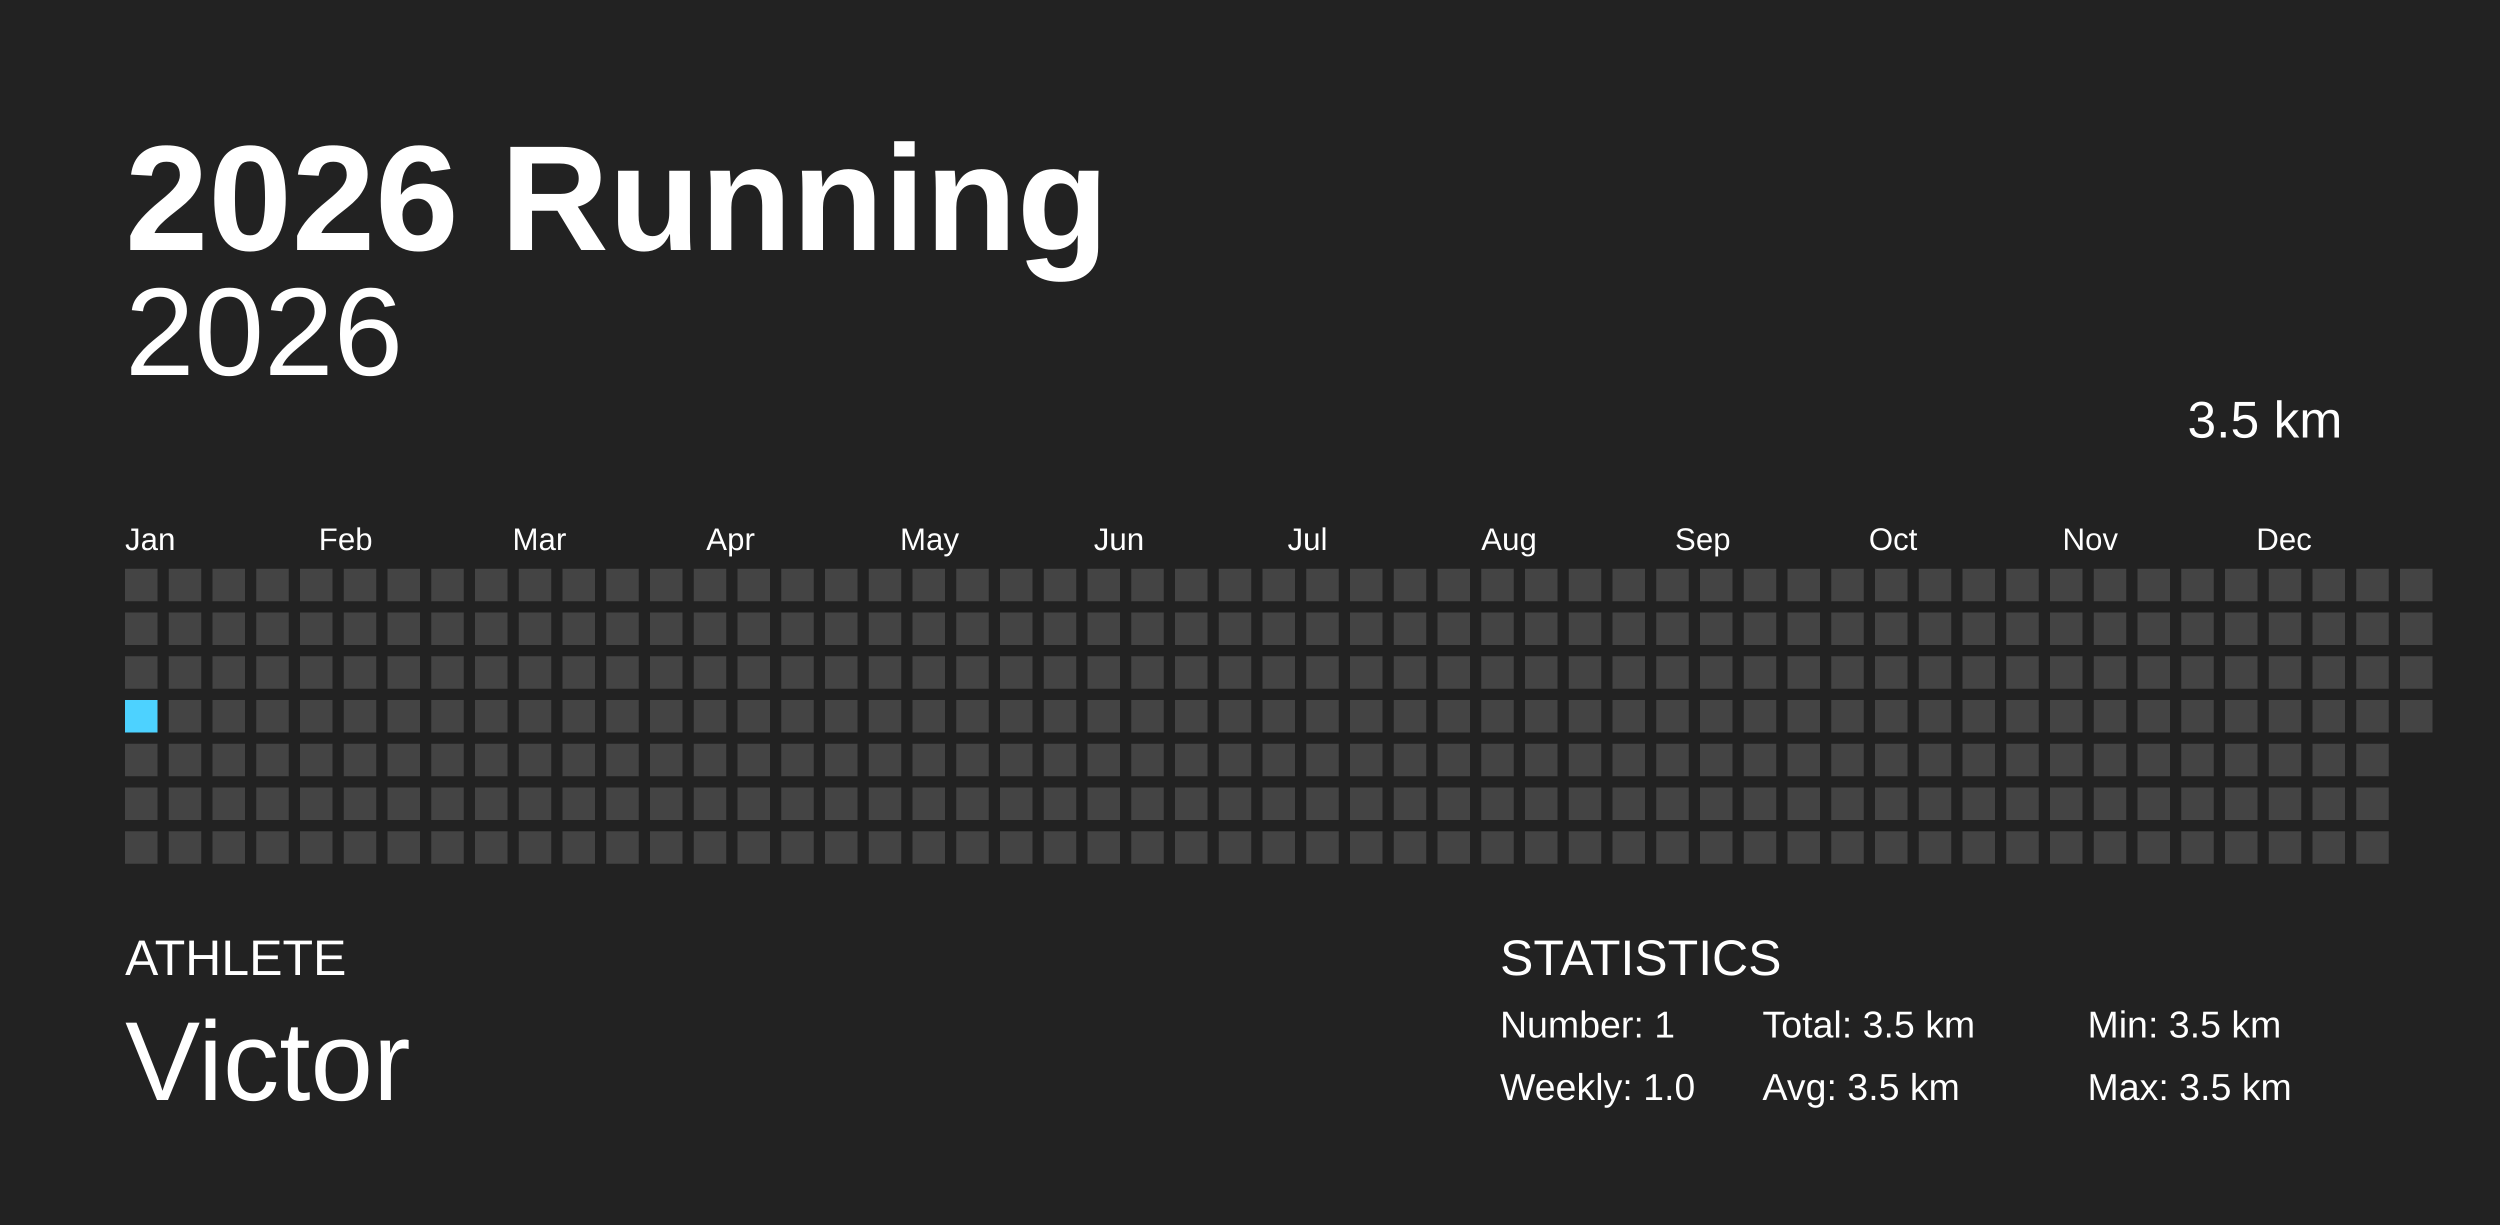
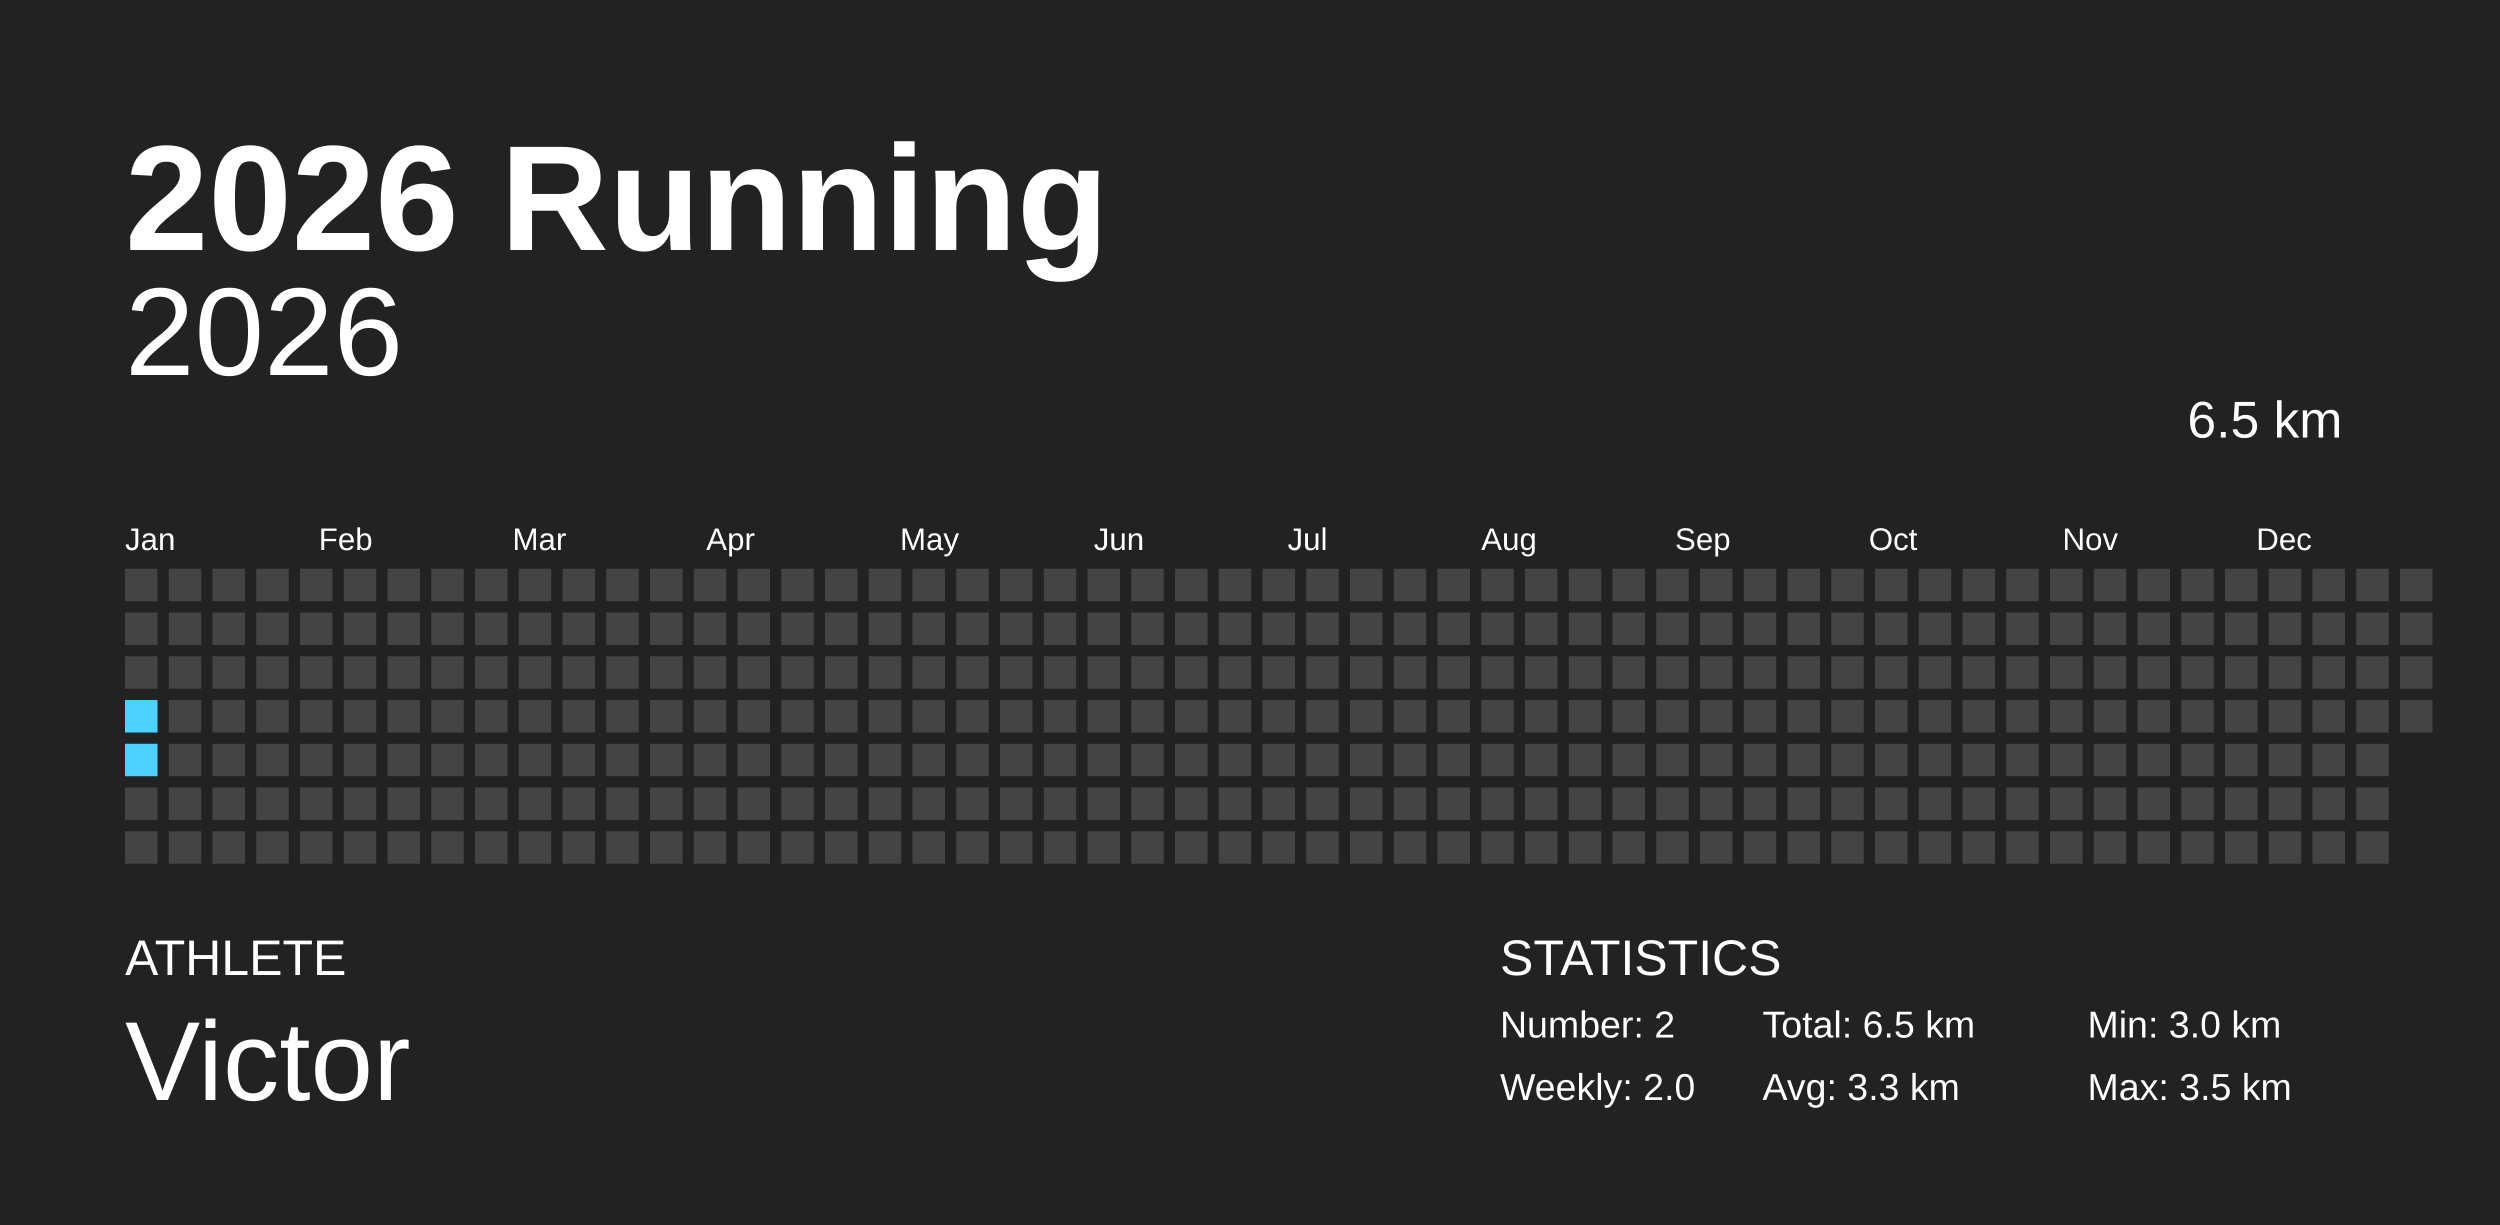
<svg xmlns="http://www.w3.org/2000/svg" baseProfile="full" height="98mm" version="1.1" viewBox="0,0,200,98" width="200mm">
  <defs />
  <rect fill="#222222" height="98" width="200" x="0" y="0" />
  <text fill="#FFFFFF" style="font-size:12px; font-family:Arial; font-weight:bold;" x="10" y="20">2026 Running</text>
  <text fill="#FFFFFF" style="font-size:4px; font-family:Arial" x="10" y="78">ATHLETE</text>
  <text fill="#FFFFFF" style="font-size:9px; font-family:Arial" x="10" y="88">Victor</text>
  <text fill="#FFFFFF" style="font-size:4px; font-family:Arial" x="120" y="78">STATISTICS</text>
-   <text fill="#FFFFFF" style="font-size:3px; font-family:Arial" x="120" y="83">Number: 1</text>
-   <text fill="#FFFFFF" style="font-size:3px; font-family:Arial" x="120" y="88">Weekly: 1.0</text>
-   <text fill="#FFFFFF" style="font-size:3px; font-family:Arial" x="141" y="83">Total: 3.5 km</text>
-   <text fill="#FFFFFF" style="font-size:3px; font-family:Arial" x="141" y="88">Avg: 3.5 km</text>
-   <text fill="#FFFFFF" style="font-size:3px; font-family:Arial" x="167" y="83">Min: 3.5 km</text>
+   <text fill="#FFFFFF" style="font-size:3px; font-family:Arial" x="120" y="83">Number: 2</text>
+   <text fill="#FFFFFF" style="font-size:3px; font-family:Arial" x="120" y="88">Weekly: 2.0</text>
+   <text fill="#FFFFFF" style="font-size:3px; font-family:Arial" x="141" y="83">Total: 6.5 km</text>
+   <text fill="#FFFFFF" style="font-size:3px; font-family:Arial" x="141" y="88">Avg: 3.3 km</text>
+   <text fill="#FFFFFF" style="font-size:3px; font-family:Arial" x="167" y="83">Min: 3.0 km</text>
  <text fill="#FFFFFF" style="font-size:3px; font-family:Arial" x="167" y="88">Max: 3.5 km</text>
  <text alignment-baseline="hanging" fill="#FFFFFF" style="font-size:10.0px; font-family:Arial;" x="10" y="30">2026</text>
-   <text alignment-baseline="hanging" fill="#FFFFFF" style="font-size:4.125px; font-family:Arial;" x="175" y="35">3.5 km</text>
+   <text alignment-baseline="hanging" fill="#FFFFFF" style="font-size:4.125px; font-family:Arial;" x="175" y="35">6.5 km</text>
  <text fill="#FFFFFF" style="font-size:2.5px; font-family:Arial" x="10.0" y="44">Jan</text>
  <text fill="#FFFFFF" style="font-size:2.5px; font-family:Arial" x="25.5" y="44">Feb</text>
  <text fill="#FFFFFF" style="font-size:2.5px; font-family:Arial" x="41.0" y="44">Mar</text>
  <text fill="#FFFFFF" style="font-size:2.5px; font-family:Arial" x="56.5" y="44">Apr</text>
  <text fill="#FFFFFF" style="font-size:2.5px; font-family:Arial" x="72.0" y="44">May</text>
  <text fill="#FFFFFF" style="font-size:2.5px; font-family:Arial" x="87.5" y="44">Jun</text>
  <text fill="#FFFFFF" style="font-size:2.5px; font-family:Arial" x="103.0" y="44">Jul</text>
  <text fill="#FFFFFF" style="font-size:2.5px; font-family:Arial" x="118.5" y="44">Aug</text>
  <text fill="#FFFFFF" style="font-size:2.5px; font-family:Arial" x="134.0" y="44">Sep</text>
  <text fill="#FFFFFF" style="font-size:2.5px; font-family:Arial" x="149.5" y="44">Oct</text>
  <text fill="#FFFFFF" style="font-size:2.5px; font-family:Arial" x="165.0" y="44">Nov</text>
  <text fill="#FFFFFF" style="font-size:2.5px; font-family:Arial" x="180.5" y="44">Dec</text>
  <rect fill="#444444" height="2.6" width="2.6" x="10.0" y="45.5" />
  <rect fill="#444444" height="2.6" width="2.6" x="10.0" y="49.0" />
  <rect fill="#444444" height="2.6" width="2.6" x="10.0" y="52.5" />
-   <rect fill="#4DD2FF" height="2.6" width="2.6" x="10.0" y="56.0" />
-   <rect fill="#444444" height="2.6" width="2.6" x="10.0" y="59.5" />
+   <rect fill="#4dd2ff" height="2.6" width="2.6" x="10.0" y="56.0" />
+   <rect fill="#4dd2ff" height="2.6" width="2.6" x="10.0" y="59.5" />
  <rect fill="#444444" height="2.6" width="2.6" x="10.0" y="63.0" />
  <rect fill="#444444" height="2.6" width="2.6" x="10.0" y="66.5" />
  <rect fill="#444444" height="2.6" width="2.6" x="13.5" y="45.5" />
  <rect fill="#444444" height="2.6" width="2.6" x="13.5" y="49.0" />
  <rect fill="#444444" height="2.6" width="2.6" x="13.5" y="52.5" />
  <rect fill="#444444" height="2.6" width="2.6" x="13.5" y="56.0" />
  <rect fill="#444444" height="2.6" width="2.6" x="13.5" y="59.5" />
  <rect fill="#444444" height="2.6" width="2.6" x="13.5" y="63.0" />
  <rect fill="#444444" height="2.6" width="2.6" x="13.5" y="66.5" />
  <rect fill="#444444" height="2.6" width="2.6" x="17.0" y="45.5" />
  <rect fill="#444444" height="2.6" width="2.6" x="17.0" y="49.0" />
  <rect fill="#444444" height="2.6" width="2.6" x="17.0" y="52.5" />
  <rect fill="#444444" height="2.6" width="2.6" x="17.0" y="56.0" />
  <rect fill="#444444" height="2.6" width="2.6" x="17.0" y="59.5" />
  <rect fill="#444444" height="2.6" width="2.6" x="17.0" y="63.0" />
  <rect fill="#444444" height="2.6" width="2.6" x="17.0" y="66.5" />
  <rect fill="#444444" height="2.6" width="2.6" x="20.5" y="45.5" />
  <rect fill="#444444" height="2.6" width="2.6" x="20.5" y="49.0" />
  <rect fill="#444444" height="2.6" width="2.6" x="20.5" y="52.5" />
  <rect fill="#444444" height="2.6" width="2.6" x="20.5" y="56.0" />
  <rect fill="#444444" height="2.6" width="2.6" x="20.5" y="59.5" />
  <rect fill="#444444" height="2.6" width="2.6" x="20.5" y="63.0" />
  <rect fill="#444444" height="2.6" width="2.6" x="20.5" y="66.5" />
  <rect fill="#444444" height="2.6" width="2.6" x="24.0" y="45.5" />
  <rect fill="#444444" height="2.6" width="2.6" x="24.0" y="49.0" />
  <rect fill="#444444" height="2.6" width="2.6" x="24.0" y="52.5" />
  <rect fill="#444444" height="2.6" width="2.6" x="24.0" y="56.0" />
  <rect fill="#444444" height="2.6" width="2.6" x="24.0" y="59.5" />
  <rect fill="#444444" height="2.6" width="2.6" x="24.0" y="63.0" />
  <rect fill="#444444" height="2.6" width="2.6" x="24.0" y="66.5" />
  <rect fill="#444444" height="2.6" width="2.6" x="27.5" y="45.5" />
  <rect fill="#444444" height="2.6" width="2.6" x="27.5" y="49.0" />
  <rect fill="#444444" height="2.6" width="2.6" x="27.5" y="52.5" />
  <rect fill="#444444" height="2.6" width="2.6" x="27.5" y="56.0" />
  <rect fill="#444444" height="2.6" width="2.6" x="27.5" y="59.5" />
  <rect fill="#444444" height="2.6" width="2.6" x="27.5" y="63.0" />
  <rect fill="#444444" height="2.6" width="2.6" x="27.5" y="66.5" />
  <rect fill="#444444" height="2.6" width="2.6" x="31.0" y="45.5" />
  <rect fill="#444444" height="2.6" width="2.6" x="31.0" y="49.0" />
  <rect fill="#444444" height="2.6" width="2.6" x="31.0" y="52.5" />
  <rect fill="#444444" height="2.6" width="2.6" x="31.0" y="56.0" />
  <rect fill="#444444" height="2.6" width="2.6" x="31.0" y="59.5" />
  <rect fill="#444444" height="2.6" width="2.6" x="31.0" y="63.0" />
  <rect fill="#444444" height="2.6" width="2.6" x="31.0" y="66.5" />
  <rect fill="#444444" height="2.6" width="2.6" x="34.5" y="45.5" />
  <rect fill="#444444" height="2.6" width="2.6" x="34.5" y="49.0" />
  <rect fill="#444444" height="2.6" width="2.6" x="34.5" y="52.5" />
  <rect fill="#444444" height="2.6" width="2.6" x="34.5" y="56.0" />
  <rect fill="#444444" height="2.6" width="2.6" x="34.5" y="59.5" />
  <rect fill="#444444" height="2.6" width="2.6" x="34.5" y="63.0" />
  <rect fill="#444444" height="2.6" width="2.6" x="34.5" y="66.5" />
  <rect fill="#444444" height="2.6" width="2.6" x="38.0" y="45.5" />
  <rect fill="#444444" height="2.6" width="2.6" x="38.0" y="49.0" />
  <rect fill="#444444" height="2.6" width="2.6" x="38.0" y="52.5" />
  <rect fill="#444444" height="2.6" width="2.6" x="38.0" y="56.0" />
  <rect fill="#444444" height="2.6" width="2.6" x="38.0" y="59.5" />
  <rect fill="#444444" height="2.6" width="2.6" x="38.0" y="63.0" />
  <rect fill="#444444" height="2.6" width="2.6" x="38.0" y="66.5" />
  <rect fill="#444444" height="2.6" width="2.6" x="41.5" y="45.5" />
  <rect fill="#444444" height="2.6" width="2.6" x="41.5" y="49.0" />
  <rect fill="#444444" height="2.6" width="2.6" x="41.5" y="52.5" />
  <rect fill="#444444" height="2.6" width="2.6" x="41.5" y="56.0" />
  <rect fill="#444444" height="2.6" width="2.6" x="41.5" y="59.5" />
  <rect fill="#444444" height="2.6" width="2.6" x="41.5" y="63.0" />
  <rect fill="#444444" height="2.6" width="2.6" x="41.5" y="66.5" />
  <rect fill="#444444" height="2.6" width="2.6" x="45.0" y="45.5" />
  <rect fill="#444444" height="2.6" width="2.6" x="45.0" y="49.0" />
  <rect fill="#444444" height="2.6" width="2.6" x="45.0" y="52.5" />
  <rect fill="#444444" height="2.6" width="2.6" x="45.0" y="56.0" />
  <rect fill="#444444" height="2.6" width="2.6" x="45.0" y="59.5" />
  <rect fill="#444444" height="2.6" width="2.6" x="45.0" y="63.0" />
  <rect fill="#444444" height="2.6" width="2.6" x="45.0" y="66.5" />
  <rect fill="#444444" height="2.6" width="2.6" x="48.5" y="45.5" />
  <rect fill="#444444" height="2.6" width="2.6" x="48.5" y="49.0" />
  <rect fill="#444444" height="2.6" width="2.6" x="48.5" y="52.5" />
  <rect fill="#444444" height="2.6" width="2.6" x="48.5" y="56.0" />
  <rect fill="#444444" height="2.6" width="2.6" x="48.5" y="59.5" />
  <rect fill="#444444" height="2.6" width="2.6" x="48.5" y="63.0" />
  <rect fill="#444444" height="2.6" width="2.6" x="48.5" y="66.5" />
  <rect fill="#444444" height="2.6" width="2.6" x="52.0" y="45.5" />
  <rect fill="#444444" height="2.6" width="2.6" x="52.0" y="49.0" />
  <rect fill="#444444" height="2.6" width="2.6" x="52.0" y="52.5" />
  <rect fill="#444444" height="2.6" width="2.6" x="52.0" y="56.0" />
  <rect fill="#444444" height="2.6" width="2.6" x="52.0" y="59.5" />
  <rect fill="#444444" height="2.6" width="2.6" x="52.0" y="63.0" />
  <rect fill="#444444" height="2.6" width="2.6" x="52.0" y="66.5" />
  <rect fill="#444444" height="2.6" width="2.6" x="55.5" y="45.5" />
  <rect fill="#444444" height="2.6" width="2.6" x="55.5" y="49.0" />
  <rect fill="#444444" height="2.6" width="2.6" x="55.5" y="52.5" />
  <rect fill="#444444" height="2.6" width="2.6" x="55.5" y="56.0" />
  <rect fill="#444444" height="2.6" width="2.6" x="55.5" y="59.5" />
  <rect fill="#444444" height="2.6" width="2.6" x="55.5" y="63.0" />
  <rect fill="#444444" height="2.6" width="2.6" x="55.5" y="66.5" />
  <rect fill="#444444" height="2.6" width="2.6" x="59.0" y="45.5" />
  <rect fill="#444444" height="2.6" width="2.6" x="59.0" y="49.0" />
  <rect fill="#444444" height="2.6" width="2.6" x="59.0" y="52.5" />
  <rect fill="#444444" height="2.6" width="2.6" x="59.0" y="56.0" />
  <rect fill="#444444" height="2.6" width="2.6" x="59.0" y="59.5" />
  <rect fill="#444444" height="2.6" width="2.6" x="59.0" y="63.0" />
  <rect fill="#444444" height="2.6" width="2.6" x="59.0" y="66.5" />
  <rect fill="#444444" height="2.6" width="2.6" x="62.5" y="45.5" />
  <rect fill="#444444" height="2.6" width="2.6" x="62.5" y="49.0" />
  <rect fill="#444444" height="2.6" width="2.6" x="62.5" y="52.5" />
  <rect fill="#444444" height="2.6" width="2.6" x="62.5" y="56.0" />
  <rect fill="#444444" height="2.6" width="2.6" x="62.5" y="59.5" />
  <rect fill="#444444" height="2.6" width="2.6" x="62.5" y="63.0" />
  <rect fill="#444444" height="2.6" width="2.6" x="62.5" y="66.5" />
  <rect fill="#444444" height="2.6" width="2.6" x="66.0" y="45.5" />
  <rect fill="#444444" height="2.6" width="2.6" x="66.0" y="49.0" />
  <rect fill="#444444" height="2.6" width="2.6" x="66.0" y="52.5" />
  <rect fill="#444444" height="2.6" width="2.6" x="66.0" y="56.0" />
  <rect fill="#444444" height="2.6" width="2.6" x="66.0" y="59.5" />
  <rect fill="#444444" height="2.6" width="2.6" x="66.0" y="63.0" />
  <rect fill="#444444" height="2.6" width="2.6" x="66.0" y="66.5" />
  <rect fill="#444444" height="2.6" width="2.6" x="69.5" y="45.5" />
  <rect fill="#444444" height="2.6" width="2.6" x="69.5" y="49.0" />
  <rect fill="#444444" height="2.6" width="2.6" x="69.5" y="52.5" />
  <rect fill="#444444" height="2.6" width="2.6" x="69.5" y="56.0" />
  <rect fill="#444444" height="2.6" width="2.6" x="69.5" y="59.5" />
  <rect fill="#444444" height="2.6" width="2.6" x="69.5" y="63.0" />
  <rect fill="#444444" height="2.6" width="2.6" x="69.5" y="66.5" />
  <rect fill="#444444" height="2.6" width="2.6" x="73.0" y="45.5" />
  <rect fill="#444444" height="2.6" width="2.6" x="73.0" y="49.0" />
  <rect fill="#444444" height="2.6" width="2.6" x="73.0" y="52.5" />
  <rect fill="#444444" height="2.6" width="2.6" x="73.0" y="56.0" />
  <rect fill="#444444" height="2.6" width="2.6" x="73.0" y="59.5" />
  <rect fill="#444444" height="2.6" width="2.6" x="73.0" y="63.0" />
  <rect fill="#444444" height="2.6" width="2.6" x="73.0" y="66.5" />
  <rect fill="#444444" height="2.6" width="2.6" x="76.5" y="45.5" />
  <rect fill="#444444" height="2.6" width="2.6" x="76.5" y="49.0" />
  <rect fill="#444444" height="2.6" width="2.6" x="76.5" y="52.5" />
  <rect fill="#444444" height="2.6" width="2.6" x="76.5" y="56.0" />
  <rect fill="#444444" height="2.6" width="2.6" x="76.5" y="59.5" />
  <rect fill="#444444" height="2.6" width="2.6" x="76.5" y="63.0" />
  <rect fill="#444444" height="2.6" width="2.6" x="76.5" y="66.5" />
  <rect fill="#444444" height="2.6" width="2.6" x="80.0" y="45.5" />
  <rect fill="#444444" height="2.6" width="2.6" x="80.0" y="49.0" />
  <rect fill="#444444" height="2.6" width="2.6" x="80.0" y="52.5" />
  <rect fill="#444444" height="2.6" width="2.6" x="80.0" y="56.0" />
  <rect fill="#444444" height="2.6" width="2.6" x="80.0" y="59.5" />
  <rect fill="#444444" height="2.6" width="2.6" x="80.0" y="63.0" />
  <rect fill="#444444" height="2.6" width="2.6" x="80.0" y="66.5" />
  <rect fill="#444444" height="2.6" width="2.6" x="83.5" y="45.5" />
  <rect fill="#444444" height="2.6" width="2.6" x="83.5" y="49.0" />
  <rect fill="#444444" height="2.6" width="2.6" x="83.5" y="52.5" />
  <rect fill="#444444" height="2.6" width="2.6" x="83.5" y="56.0" />
  <rect fill="#444444" height="2.6" width="2.6" x="83.5" y="59.5" />
  <rect fill="#444444" height="2.6" width="2.6" x="83.5" y="63.0" />
  <rect fill="#444444" height="2.6" width="2.6" x="83.5" y="66.5" />
  <rect fill="#444444" height="2.6" width="2.6" x="87.0" y="45.5" />
  <rect fill="#444444" height="2.6" width="2.6" x="87.0" y="49.0" />
  <rect fill="#444444" height="2.6" width="2.6" x="87.0" y="52.5" />
  <rect fill="#444444" height="2.6" width="2.6" x="87.0" y="56.0" />
  <rect fill="#444444" height="2.6" width="2.6" x="87.0" y="59.5" />
  <rect fill="#444444" height="2.6" width="2.6" x="87.0" y="63.0" />
  <rect fill="#444444" height="2.6" width="2.6" x="87.0" y="66.5" />
  <rect fill="#444444" height="2.6" width="2.6" x="90.5" y="45.5" />
  <rect fill="#444444" height="2.6" width="2.6" x="90.5" y="49.0" />
  <rect fill="#444444" height="2.6" width="2.6" x="90.5" y="52.5" />
  <rect fill="#444444" height="2.6" width="2.6" x="90.5" y="56.0" />
  <rect fill="#444444" height="2.6" width="2.6" x="90.5" y="59.5" />
  <rect fill="#444444" height="2.6" width="2.6" x="90.5" y="63.0" />
  <rect fill="#444444" height="2.6" width="2.6" x="90.5" y="66.5" />
  <rect fill="#444444" height="2.6" width="2.6" x="94.0" y="45.5" />
  <rect fill="#444444" height="2.6" width="2.6" x="94.0" y="49.0" />
  <rect fill="#444444" height="2.6" width="2.6" x="94.0" y="52.5" />
  <rect fill="#444444" height="2.6" width="2.6" x="94.0" y="56.0" />
  <rect fill="#444444" height="2.6" width="2.6" x="94.0" y="59.5" />
  <rect fill="#444444" height="2.6" width="2.6" x="94.0" y="63.0" />
  <rect fill="#444444" height="2.6" width="2.6" x="94.0" y="66.5" />
  <rect fill="#444444" height="2.6" width="2.6" x="97.5" y="45.5" />
  <rect fill="#444444" height="2.6" width="2.6" x="97.5" y="49.0" />
  <rect fill="#444444" height="2.6" width="2.6" x="97.5" y="52.5" />
  <rect fill="#444444" height="2.6" width="2.6" x="97.5" y="56.0" />
  <rect fill="#444444" height="2.6" width="2.6" x="97.5" y="59.5" />
  <rect fill="#444444" height="2.6" width="2.6" x="97.5" y="63.0" />
  <rect fill="#444444" height="2.6" width="2.6" x="97.5" y="66.5" />
  <rect fill="#444444" height="2.6" width="2.6" x="101.0" y="45.5" />
  <rect fill="#444444" height="2.6" width="2.6" x="101.0" y="49.0" />
  <rect fill="#444444" height="2.6" width="2.6" x="101.0" y="52.5" />
  <rect fill="#444444" height="2.6" width="2.6" x="101.0" y="56.0" />
  <rect fill="#444444" height="2.6" width="2.6" x="101.0" y="59.5" />
  <rect fill="#444444" height="2.6" width="2.6" x="101.0" y="63.0" />
  <rect fill="#444444" height="2.6" width="2.6" x="101.0" y="66.5" />
  <rect fill="#444444" height="2.6" width="2.6" x="104.5" y="45.5" />
  <rect fill="#444444" height="2.6" width="2.6" x="104.5" y="49.0" />
  <rect fill="#444444" height="2.6" width="2.6" x="104.5" y="52.5" />
  <rect fill="#444444" height="2.6" width="2.6" x="104.5" y="56.0" />
  <rect fill="#444444" height="2.6" width="2.6" x="104.5" y="59.5" />
  <rect fill="#444444" height="2.6" width="2.6" x="104.5" y="63.0" />
  <rect fill="#444444" height="2.6" width="2.6" x="104.5" y="66.5" />
  <rect fill="#444444" height="2.6" width="2.6" x="108.0" y="45.5" />
  <rect fill="#444444" height="2.6" width="2.6" x="108.0" y="49.0" />
  <rect fill="#444444" height="2.6" width="2.6" x="108.0" y="52.5" />
  <rect fill="#444444" height="2.6" width="2.6" x="108.0" y="56.0" />
  <rect fill="#444444" height="2.6" width="2.6" x="108.0" y="59.5" />
  <rect fill="#444444" height="2.6" width="2.6" x="108.0" y="63.0" />
  <rect fill="#444444" height="2.6" width="2.6" x="108.0" y="66.5" />
  <rect fill="#444444" height="2.6" width="2.6" x="111.5" y="45.5" />
  <rect fill="#444444" height="2.6" width="2.6" x="111.5" y="49.0" />
  <rect fill="#444444" height="2.6" width="2.6" x="111.5" y="52.5" />
  <rect fill="#444444" height="2.6" width="2.6" x="111.5" y="56.0" />
  <rect fill="#444444" height="2.6" width="2.6" x="111.5" y="59.5" />
  <rect fill="#444444" height="2.6" width="2.6" x="111.5" y="63.0" />
  <rect fill="#444444" height="2.6" width="2.6" x="111.5" y="66.5" />
  <rect fill="#444444" height="2.6" width="2.6" x="115.0" y="45.5" />
  <rect fill="#444444" height="2.6" width="2.6" x="115.0" y="49.0" />
  <rect fill="#444444" height="2.6" width="2.6" x="115.0" y="52.5" />
  <rect fill="#444444" height="2.6" width="2.6" x="115.0" y="56.0" />
  <rect fill="#444444" height="2.6" width="2.6" x="115.0" y="59.5" />
  <rect fill="#444444" height="2.6" width="2.6" x="115.0" y="63.0" />
  <rect fill="#444444" height="2.6" width="2.6" x="115.0" y="66.5" />
  <rect fill="#444444" height="2.6" width="2.6" x="118.5" y="45.5" />
  <rect fill="#444444" height="2.6" width="2.6" x="118.5" y="49.0" />
  <rect fill="#444444" height="2.6" width="2.6" x="118.5" y="52.5" />
  <rect fill="#444444" height="2.6" width="2.6" x="118.5" y="56.0" />
  <rect fill="#444444" height="2.6" width="2.6" x="118.5" y="59.5" />
  <rect fill="#444444" height="2.6" width="2.6" x="118.5" y="63.0" />
  <rect fill="#444444" height="2.6" width="2.6" x="118.5" y="66.5" />
  <rect fill="#444444" height="2.6" width="2.6" x="122.0" y="45.5" />
  <rect fill="#444444" height="2.6" width="2.6" x="122.0" y="49.0" />
  <rect fill="#444444" height="2.6" width="2.6" x="122.0" y="52.5" />
  <rect fill="#444444" height="2.6" width="2.6" x="122.0" y="56.0" />
  <rect fill="#444444" height="2.6" width="2.6" x="122.0" y="59.5" />
  <rect fill="#444444" height="2.6" width="2.6" x="122.0" y="63.0" />
  <rect fill="#444444" height="2.6" width="2.6" x="122.0" y="66.5" />
  <rect fill="#444444" height="2.6" width="2.6" x="125.5" y="45.5" />
  <rect fill="#444444" height="2.6" width="2.6" x="125.5" y="49.0" />
  <rect fill="#444444" height="2.6" width="2.6" x="125.5" y="52.5" />
  <rect fill="#444444" height="2.6" width="2.6" x="125.5" y="56.0" />
  <rect fill="#444444" height="2.6" width="2.6" x="125.5" y="59.5" />
  <rect fill="#444444" height="2.6" width="2.6" x="125.5" y="63.0" />
  <rect fill="#444444" height="2.6" width="2.6" x="125.5" y="66.5" />
  <rect fill="#444444" height="2.6" width="2.6" x="129.0" y="45.5" />
  <rect fill="#444444" height="2.6" width="2.6" x="129.0" y="49.0" />
  <rect fill="#444444" height="2.6" width="2.6" x="129.0" y="52.5" />
  <rect fill="#444444" height="2.6" width="2.6" x="129.0" y="56.0" />
  <rect fill="#444444" height="2.6" width="2.6" x="129.0" y="59.5" />
  <rect fill="#444444" height="2.6" width="2.6" x="129.0" y="63.0" />
  <rect fill="#444444" height="2.6" width="2.6" x="129.0" y="66.5" />
  <rect fill="#444444" height="2.6" width="2.6" x="132.5" y="45.5" />
  <rect fill="#444444" height="2.6" width="2.6" x="132.5" y="49.0" />
  <rect fill="#444444" height="2.6" width="2.6" x="132.5" y="52.5" />
  <rect fill="#444444" height="2.6" width="2.6" x="132.5" y="56.0" />
  <rect fill="#444444" height="2.6" width="2.6" x="132.5" y="59.5" />
  <rect fill="#444444" height="2.6" width="2.6" x="132.5" y="63.0" />
  <rect fill="#444444" height="2.6" width="2.6" x="132.5" y="66.5" />
  <rect fill="#444444" height="2.6" width="2.6" x="136.0" y="45.5" />
  <rect fill="#444444" height="2.6" width="2.6" x="136.0" y="49.0" />
  <rect fill="#444444" height="2.6" width="2.6" x="136.0" y="52.5" />
  <rect fill="#444444" height="2.6" width="2.6" x="136.0" y="56.0" />
  <rect fill="#444444" height="2.6" width="2.6" x="136.0" y="59.5" />
  <rect fill="#444444" height="2.6" width="2.6" x="136.0" y="63.0" />
  <rect fill="#444444" height="2.6" width="2.6" x="136.0" y="66.5" />
  <rect fill="#444444" height="2.6" width="2.6" x="139.5" y="45.5" />
  <rect fill="#444444" height="2.6" width="2.6" x="139.5" y="49.0" />
  <rect fill="#444444" height="2.6" width="2.6" x="139.5" y="52.5" />
  <rect fill="#444444" height="2.6" width="2.6" x="139.5" y="56.0" />
  <rect fill="#444444" height="2.6" width="2.6" x="139.5" y="59.5" />
  <rect fill="#444444" height="2.6" width="2.6" x="139.5" y="63.0" />
  <rect fill="#444444" height="2.6" width="2.6" x="139.5" y="66.5" />
  <rect fill="#444444" height="2.6" width="2.6" x="143.0" y="45.5" />
  <rect fill="#444444" height="2.6" width="2.6" x="143.0" y="49.0" />
  <rect fill="#444444" height="2.6" width="2.6" x="143.0" y="52.5" />
  <rect fill="#444444" height="2.6" width="2.6" x="143.0" y="56.0" />
  <rect fill="#444444" height="2.6" width="2.6" x="143.0" y="59.5" />
  <rect fill="#444444" height="2.6" width="2.6" x="143.0" y="63.0" />
  <rect fill="#444444" height="2.6" width="2.6" x="143.0" y="66.5" />
  <rect fill="#444444" height="2.6" width="2.6" x="146.5" y="45.5" />
  <rect fill="#444444" height="2.6" width="2.6" x="146.5" y="49.0" />
  <rect fill="#444444" height="2.6" width="2.6" x="146.5" y="52.5" />
  <rect fill="#444444" height="2.6" width="2.6" x="146.5" y="56.0" />
  <rect fill="#444444" height="2.6" width="2.6" x="146.5" y="59.5" />
  <rect fill="#444444" height="2.6" width="2.6" x="146.5" y="63.0" />
  <rect fill="#444444" height="2.6" width="2.6" x="146.5" y="66.5" />
  <rect fill="#444444" height="2.6" width="2.6" x="150.0" y="45.5" />
  <rect fill="#444444" height="2.6" width="2.6" x="150.0" y="49.0" />
  <rect fill="#444444" height="2.6" width="2.6" x="150.0" y="52.5" />
  <rect fill="#444444" height="2.6" width="2.6" x="150.0" y="56.0" />
  <rect fill="#444444" height="2.6" width="2.6" x="150.0" y="59.5" />
  <rect fill="#444444" height="2.6" width="2.6" x="150.0" y="63.0" />
  <rect fill="#444444" height="2.6" width="2.6" x="150.0" y="66.5" />
  <rect fill="#444444" height="2.6" width="2.6" x="153.5" y="45.5" />
  <rect fill="#444444" height="2.6" width="2.6" x="153.5" y="49.0" />
  <rect fill="#444444" height="2.6" width="2.6" x="153.5" y="52.5" />
  <rect fill="#444444" height="2.6" width="2.6" x="153.5" y="56.0" />
  <rect fill="#444444" height="2.6" width="2.6" x="153.5" y="59.5" />
  <rect fill="#444444" height="2.6" width="2.6" x="153.5" y="63.0" />
  <rect fill="#444444" height="2.6" width="2.6" x="153.5" y="66.5" />
  <rect fill="#444444" height="2.6" width="2.6" x="157.0" y="45.5" />
  <rect fill="#444444" height="2.6" width="2.6" x="157.0" y="49.0" />
  <rect fill="#444444" height="2.6" width="2.6" x="157.0" y="52.5" />
  <rect fill="#444444" height="2.6" width="2.6" x="157.0" y="56.0" />
  <rect fill="#444444" height="2.6" width="2.6" x="157.0" y="59.5" />
  <rect fill="#444444" height="2.6" width="2.6" x="157.0" y="63.0" />
  <rect fill="#444444" height="2.6" width="2.6" x="157.0" y="66.5" />
  <rect fill="#444444" height="2.6" width="2.6" x="160.5" y="45.5" />
  <rect fill="#444444" height="2.6" width="2.6" x="160.5" y="49.0" />
  <rect fill="#444444" height="2.6" width="2.6" x="160.5" y="52.5" />
  <rect fill="#444444" height="2.6" width="2.6" x="160.5" y="56.0" />
  <rect fill="#444444" height="2.6" width="2.6" x="160.5" y="59.5" />
  <rect fill="#444444" height="2.6" width="2.6" x="160.5" y="63.0" />
  <rect fill="#444444" height="2.6" width="2.6" x="160.5" y="66.5" />
  <rect fill="#444444" height="2.6" width="2.6" x="164.0" y="45.5" />
  <rect fill="#444444" height="2.6" width="2.6" x="164.0" y="49.0" />
  <rect fill="#444444" height="2.6" width="2.6" x="164.0" y="52.5" />
  <rect fill="#444444" height="2.6" width="2.6" x="164.0" y="56.0" />
  <rect fill="#444444" height="2.6" width="2.6" x="164.0" y="59.5" />
  <rect fill="#444444" height="2.6" width="2.6" x="164.0" y="63.0" />
  <rect fill="#444444" height="2.6" width="2.6" x="164.0" y="66.5" />
  <rect fill="#444444" height="2.6" width="2.6" x="167.5" y="45.5" />
  <rect fill="#444444" height="2.6" width="2.6" x="167.5" y="49.0" />
  <rect fill="#444444" height="2.6" width="2.6" x="167.5" y="52.5" />
  <rect fill="#444444" height="2.6" width="2.6" x="167.5" y="56.0" />
  <rect fill="#444444" height="2.6" width="2.6" x="167.5" y="59.5" />
  <rect fill="#444444" height="2.6" width="2.6" x="167.5" y="63.0" />
  <rect fill="#444444" height="2.6" width="2.6" x="167.5" y="66.5" />
  <rect fill="#444444" height="2.6" width="2.6" x="171.0" y="45.5" />
  <rect fill="#444444" height="2.6" width="2.6" x="171.0" y="49.0" />
  <rect fill="#444444" height="2.6" width="2.6" x="171.0" y="52.5" />
  <rect fill="#444444" height="2.6" width="2.6" x="171.0" y="56.0" />
  <rect fill="#444444" height="2.6" width="2.6" x="171.0" y="59.5" />
  <rect fill="#444444" height="2.6" width="2.6" x="171.0" y="63.0" />
  <rect fill="#444444" height="2.6" width="2.6" x="171.0" y="66.5" />
  <rect fill="#444444" height="2.6" width="2.6" x="174.5" y="45.5" />
  <rect fill="#444444" height="2.6" width="2.6" x="174.5" y="49.0" />
  <rect fill="#444444" height="2.6" width="2.6" x="174.5" y="52.5" />
  <rect fill="#444444" height="2.6" width="2.6" x="174.5" y="56.0" />
  <rect fill="#444444" height="2.6" width="2.6" x="174.5" y="59.5" />
  <rect fill="#444444" height="2.6" width="2.6" x="174.5" y="63.0" />
  <rect fill="#444444" height="2.6" width="2.6" x="174.5" y="66.5" />
  <rect fill="#444444" height="2.6" width="2.6" x="178.0" y="45.5" />
  <rect fill="#444444" height="2.6" width="2.6" x="178.0" y="49.0" />
  <rect fill="#444444" height="2.6" width="2.6" x="178.0" y="52.5" />
  <rect fill="#444444" height="2.6" width="2.6" x="178.0" y="56.0" />
  <rect fill="#444444" height="2.6" width="2.6" x="178.0" y="59.5" />
  <rect fill="#444444" height="2.6" width="2.6" x="178.0" y="63.0" />
  <rect fill="#444444" height="2.6" width="2.6" x="178.0" y="66.5" />
  <rect fill="#444444" height="2.6" width="2.6" x="181.5" y="45.5" />
  <rect fill="#444444" height="2.6" width="2.6" x="181.5" y="49.0" />
  <rect fill="#444444" height="2.6" width="2.6" x="181.5" y="52.5" />
  <rect fill="#444444" height="2.6" width="2.6" x="181.5" y="56.0" />
  <rect fill="#444444" height="2.6" width="2.6" x="181.5" y="59.5" />
  <rect fill="#444444" height="2.6" width="2.6" x="181.5" y="63.0" />
  <rect fill="#444444" height="2.6" width="2.6" x="181.5" y="66.5" />
  <rect fill="#444444" height="2.6" width="2.6" x="185.0" y="45.5" />
  <rect fill="#444444" height="2.6" width="2.6" x="185.0" y="49.0" />
  <rect fill="#444444" height="2.6" width="2.6" x="185.0" y="52.5" />
  <rect fill="#444444" height="2.6" width="2.6" x="185.0" y="56.0" />
  <rect fill="#444444" height="2.6" width="2.6" x="185.0" y="59.5" />
  <rect fill="#444444" height="2.6" width="2.6" x="185.0" y="63.0" />
  <rect fill="#444444" height="2.6" width="2.6" x="185.0" y="66.5" />
  <rect fill="#444444" height="2.6" width="2.6" x="188.5" y="45.5" />
  <rect fill="#444444" height="2.6" width="2.6" x="188.5" y="49.0" />
  <rect fill="#444444" height="2.6" width="2.6" x="188.5" y="52.5" />
  <rect fill="#444444" height="2.6" width="2.6" x="188.5" y="56.0" />
  <rect fill="#444444" height="2.6" width="2.6" x="188.5" y="59.5" />
  <rect fill="#444444" height="2.6" width="2.6" x="188.5" y="63.0" />
  <rect fill="#444444" height="2.6" width="2.6" x="188.5" y="66.5" />
  <rect fill="#444444" height="2.6" width="2.6" x="192.0" y="45.5" />
  <rect fill="#444444" height="2.6" width="2.6" x="192.0" y="49.0" />
  <rect fill="#444444" height="2.6" width="2.6" x="192.0" y="52.5" />
  <rect fill="#444444" height="2.6" width="2.6" x="192.0" y="56.0" />
</svg>
